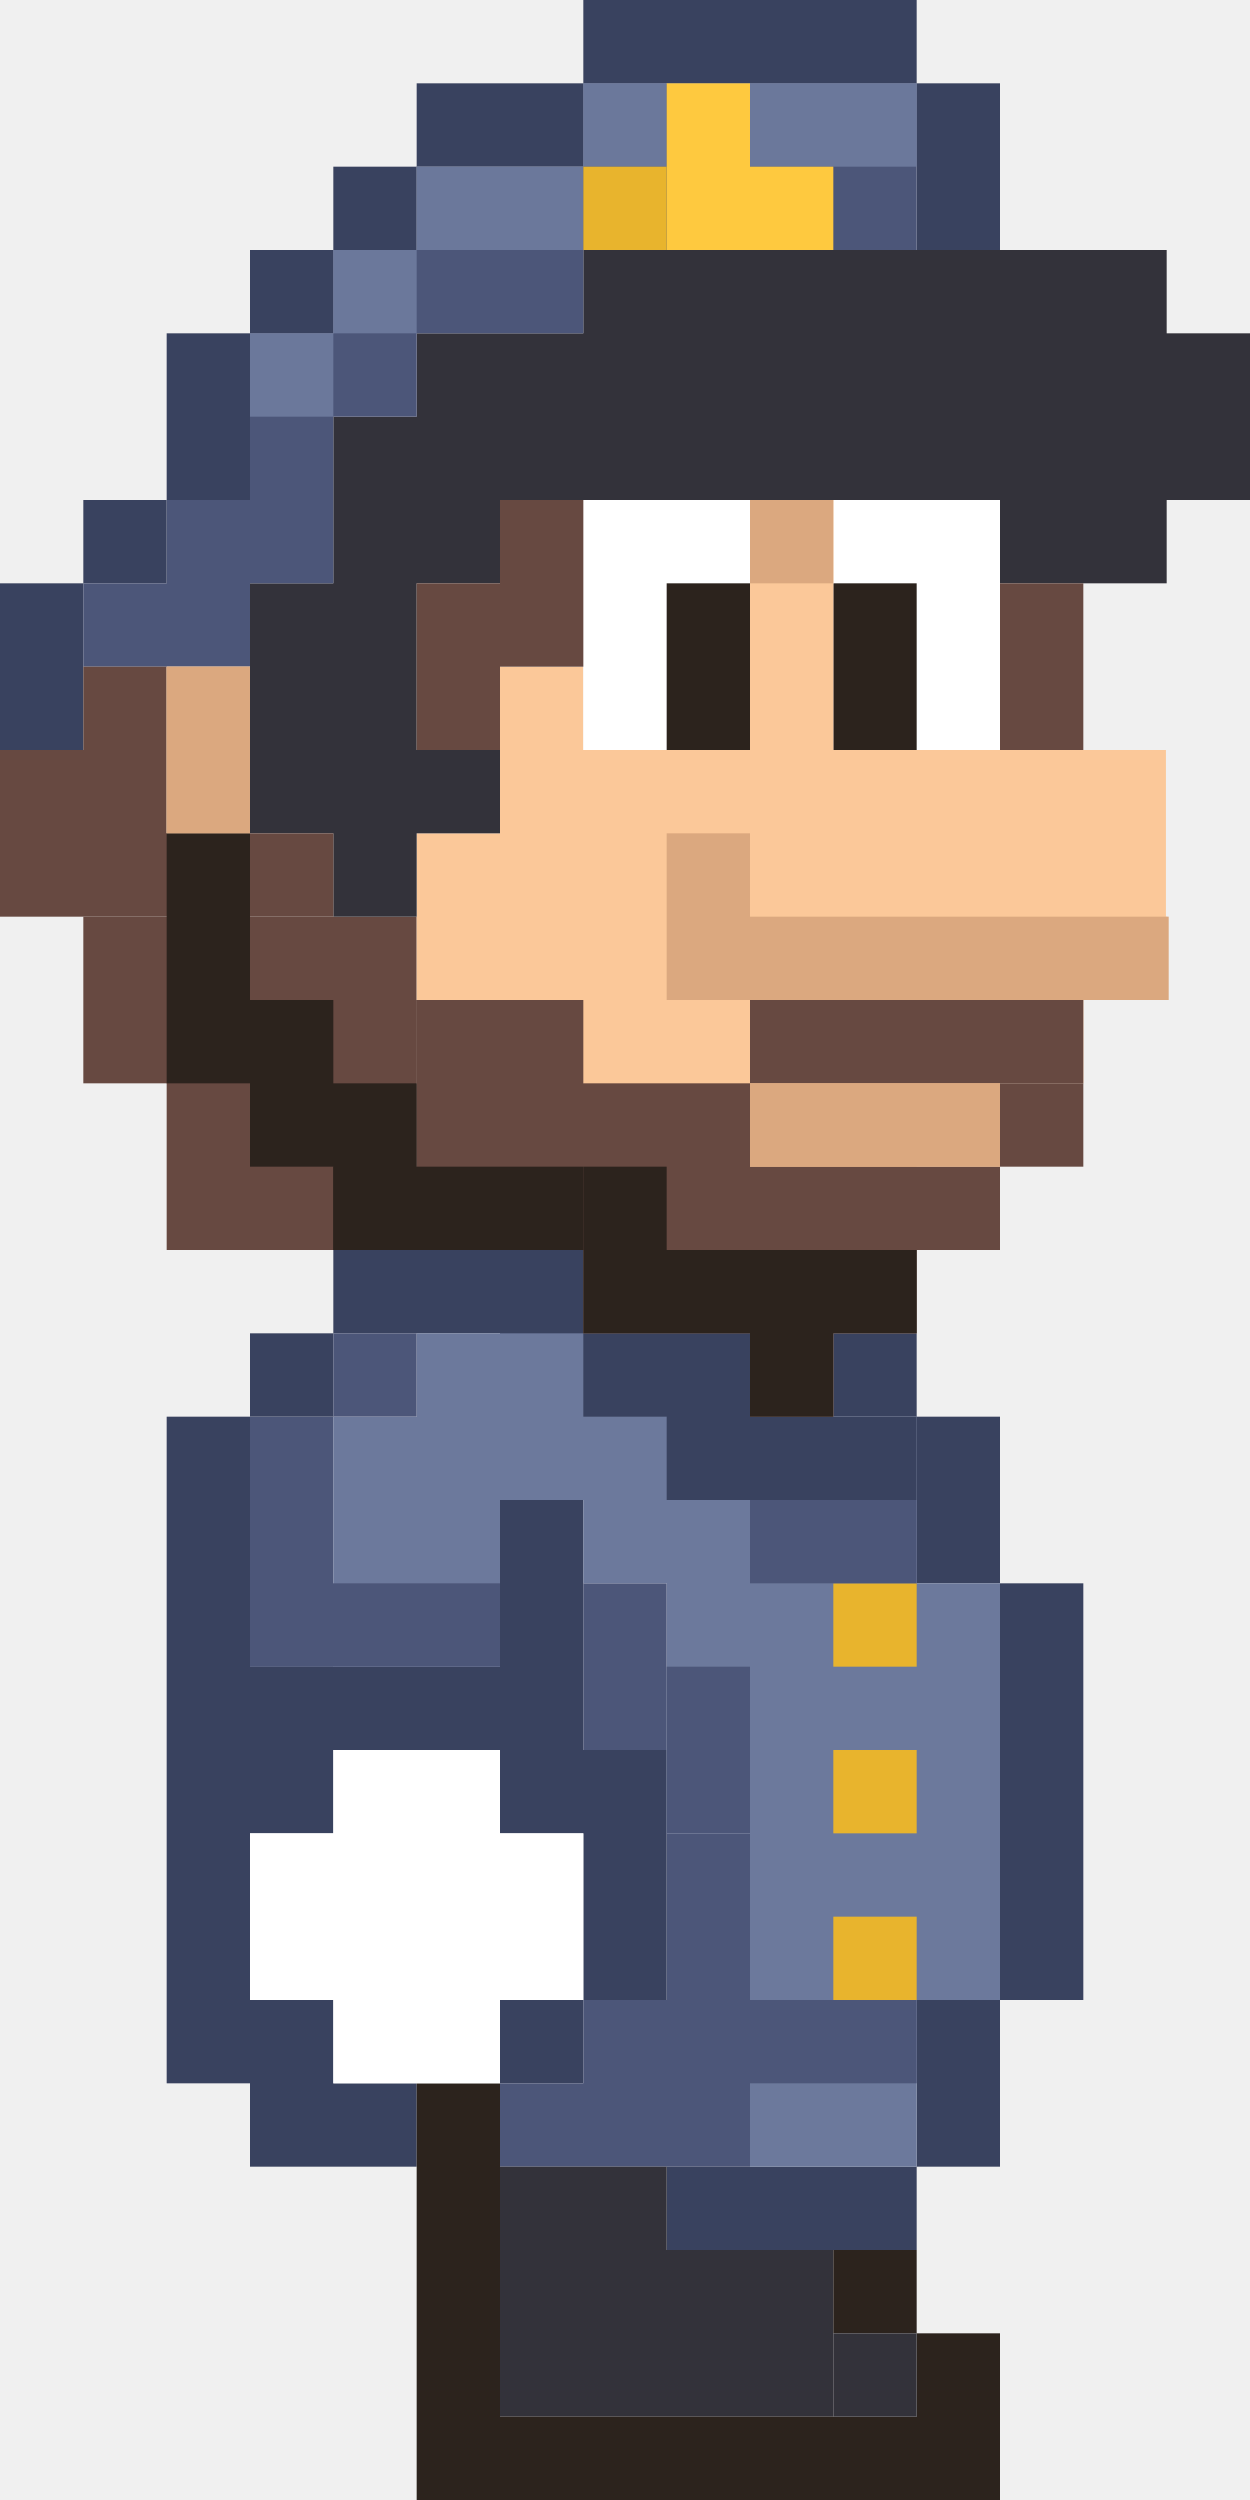
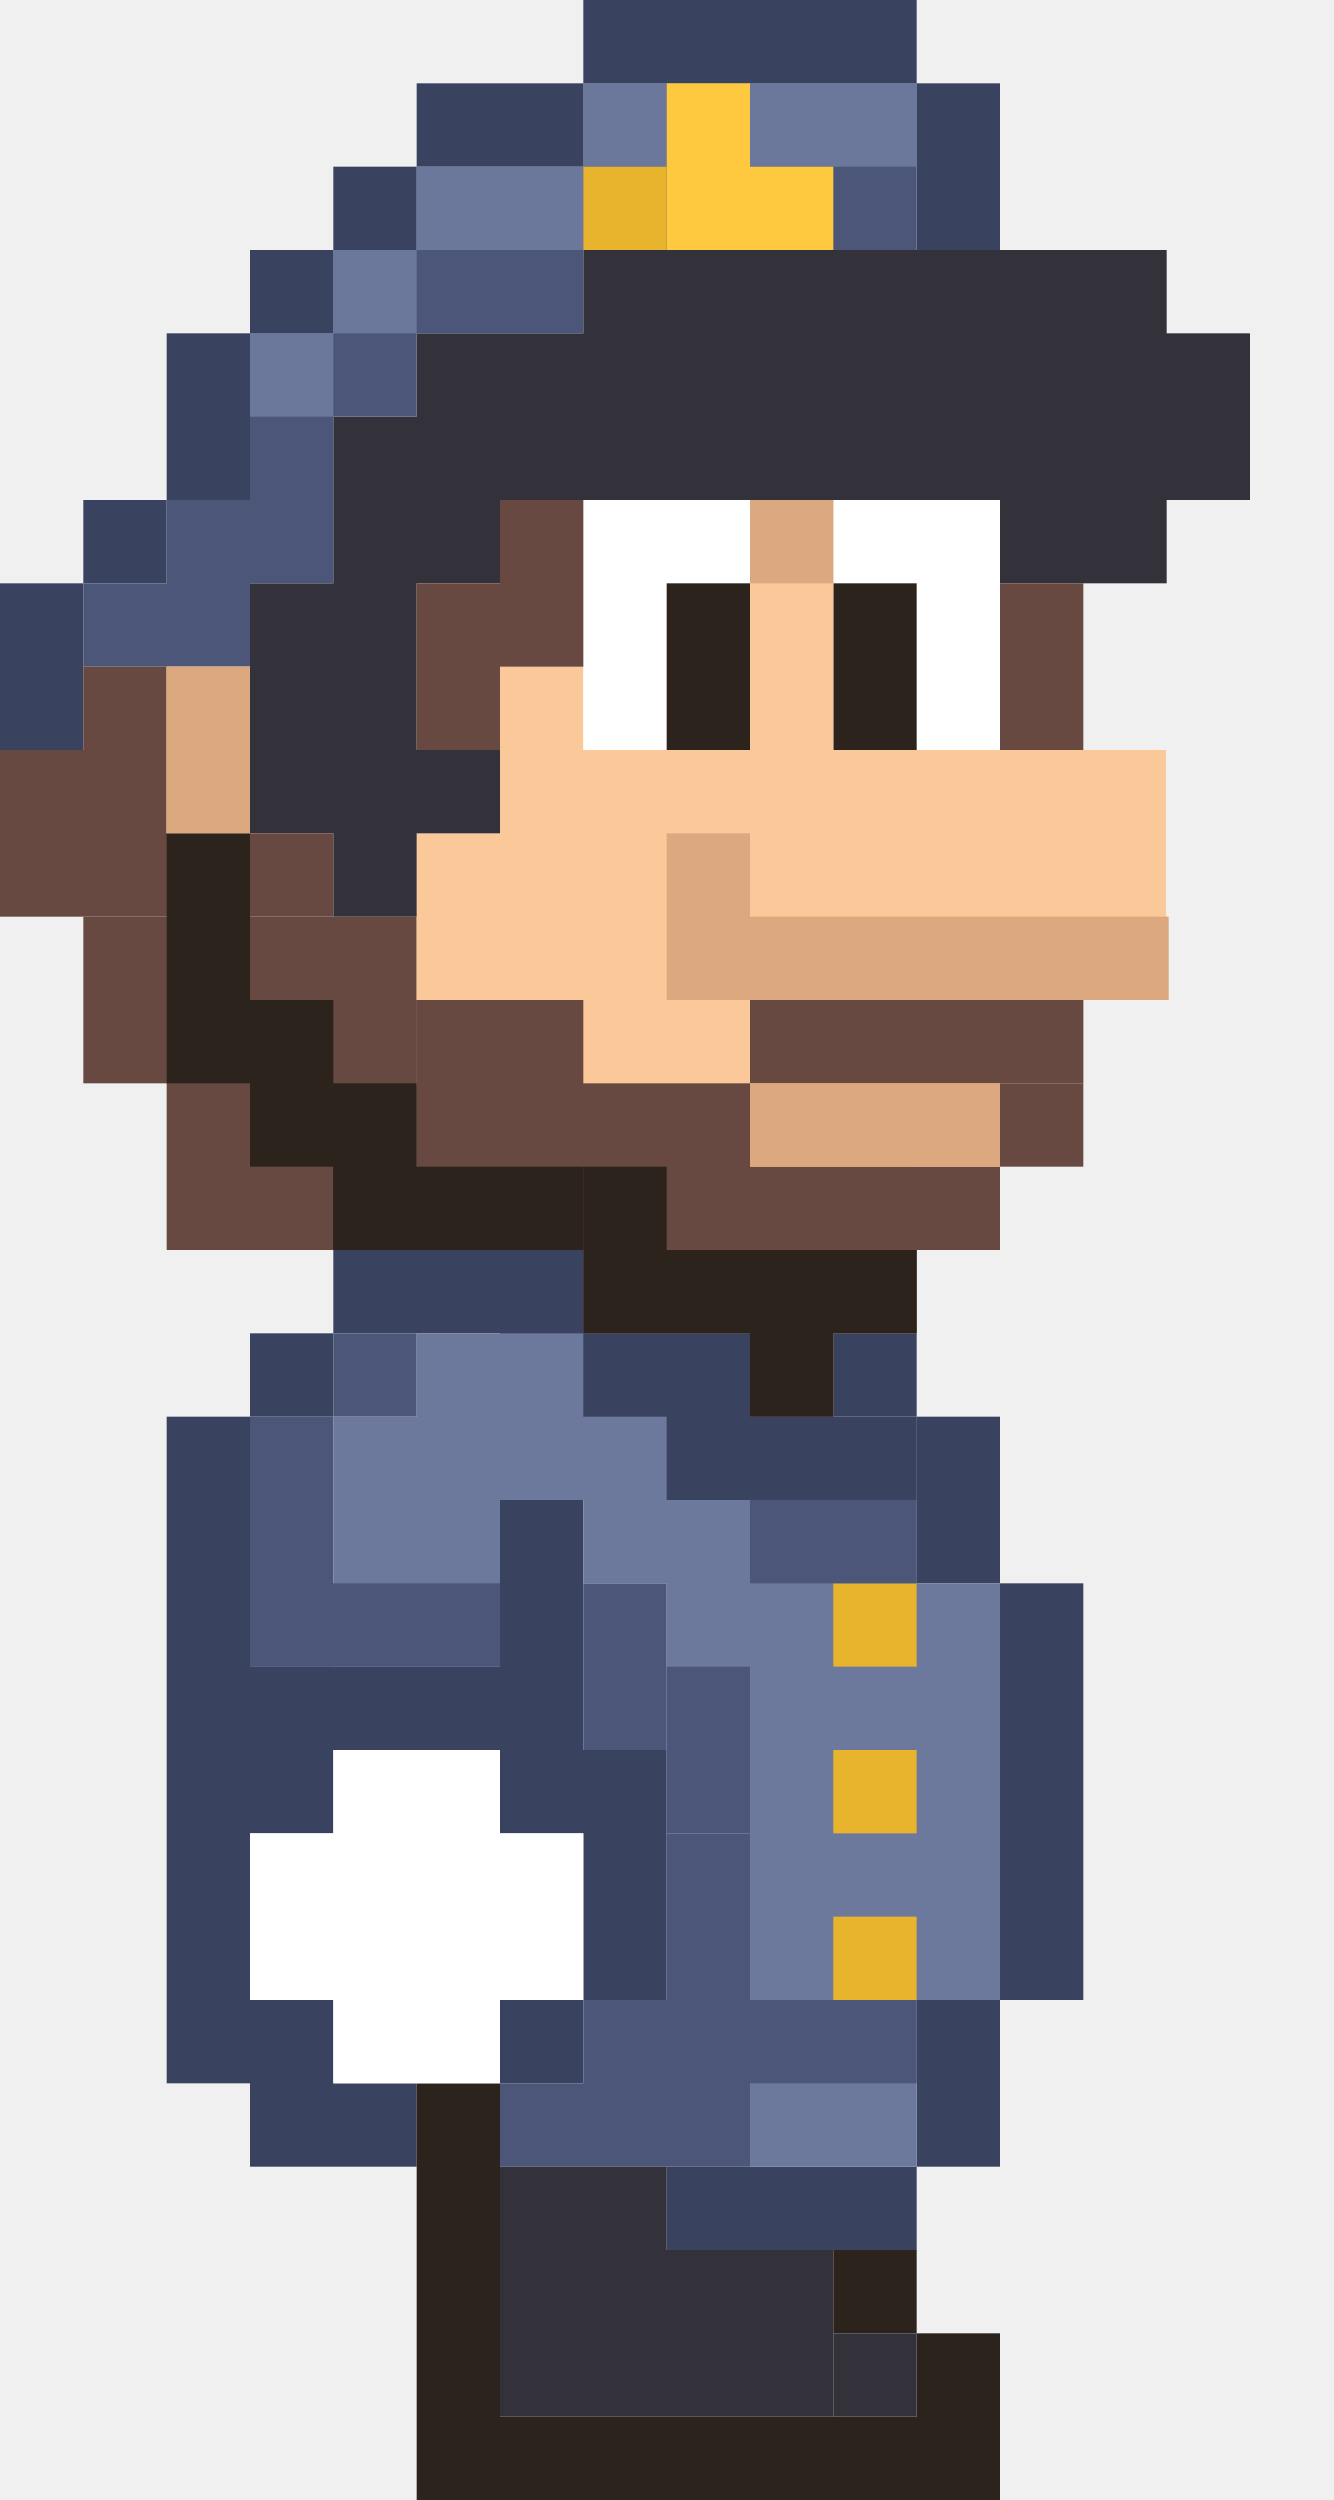
- <svg xmlns="http://www.w3.org/2000/svg" viewBox="0 0 500 1000">
+ <svg xmlns="http://www.w3.org/2000/svg" viewBox="0 0 533.33 1000">
  <path fill="#39425f" d="M133.33 500H200V533.33H133.33zM100 533.33H133.33V566.67H100zM66.67 566.67H100V666.67H66.67zM66.67 666.67H200V700H66.67zM200 600H233.33V700H200zM66.67 700H133.33V733.33H66.67zM200 700H233.33V733.33H200zM66.67 733.33H100V833.33H66.67zM100 800H133.33V833.33H100zM100 833.33H166.67V866.67H100zM200 800H233.33V833.33H200zM233.33 700H266.67V800H233.33z" />
  <path fill="#4c5679" d="M100 566.67H133.33V666.67H100zM133.33 533.33H166.67V566.67H133.33zM233.33 633.33H266.67V700H233.33zM200 833.33H300V866.67H200zM233.33 800H300V833.33H233.33zM266.67 733.33H300V800H266.67z" />
  <path fill="#2c231d" d="M166.67 833.33H200V1000H166.67z" />
  <path fill="#39425f" d="M266.67 866.67H366.67V900H266.67zM366.67 800H400V866.67H366.67zM400 633.33H433.33V800H400zM366.67 566.67H400V633.33H366.67zM333.33 533.33H366.67V566.67H333.33z" />
  <path fill="#6c799c" d="M133.33 566.67V666.67H200V600H233.33V633.33H266.67V733.33H300V866.67H366.67V800H400V633.33H366.67V566.67H300V533.33H233.33V500H200V533.33H166.67V566.67H133.33z" />
  <path fill="#e8b42d" d="M333.33 633.33H366.67V666.67H333.33zM333.33 700H366.67V733.33H333.33zM333.33 766.67H366.67V800H333.33z" />
  <path fill="#39425f" d="M200 500H233.33V533.33H200zM233.33 533.33H300V566.67H233.33zM266.67 566.67H366.67V600H266.67z" />
  <path fill="#4c5679" d="M300 600H366.67V633.33H300zM300 800H366.67V833.33H300zM266.67 666.67H300V733.33H266.67zM100 633.33H200V666.67H100z" />
  <path fill="#33323a" d="M200 866.67H266.67V966.67H200zM266.67 900H333.33V966.67H266.67z" />
  <path fill="#2c231d" d="M200 966.67H366.67V1000H200zM366.67 933.33H400V1000H366.67zM333.33 900H366.67V933.33H333.33z" />
  <path fill="#33323a" d="M333.33 933.33H366.67V966.67H333.33z" />
  <path fill="#fff" d="M233.33 733.33H200V700H133.33V733.33H100V800H133.33V833.33H200V800H233.33V733.33z" />
  <path fill="#674941" d="M33.33 366.67V433.33H66.67V500H166.67V366.67H33.33z" />
  <path fill="#fbc899" d="M466.37 300H233.33V266.67H200V333.33H166.67V400H200V433.33H233.33V466.67H300V500H366.67V466.67H400V433.33H433.33V400H466.96V366.67H466.37V300z" />
  <path fill="#674941" d="M133.33 400H166.67V433.33H133.33z" />
  <path fill="#fff" d="M233.33 200H400V300H233.33z" />
  <path fill="#39425f" d="M233.33 0H266.67V33.33H233.33zM266.67 0H300V33.33H266.67zM300 0H333.33V33.33H300zM333.33 0H366.67V33.33H333.33zM166.67 33.33H233.33V66.67H166.67zM133.33 66.67H166.67V100H133.33zM100 100H133.33V133.33H100zM33.33 200H66.67V233.33H33.33zM66.67 133.33H100V200H66.67zM366.67 33.33H400V100H366.67zM0 233.33H33.33V300H0z" />
  <path fill="#33323a" d="M100 266.67V233.33H133.33V166.67H166.67V133.33H233.33V100H466.67V133.33H500V200H466.67V233.33H400V200H200V233.33H166.67V300H200V333.33H166.67V366.67H133.33V333.33H100V266.67z" />
  <path fill="#4c5679" d="M33.33 266.67H100V233.33H133.33V166.67H166.67V133.33H233.33V100H366.67V33.33H233.33V66.67H166.67V100H133.33V133.33H100V200H66.67V233.33H33.33V266.67z" />
  <path fill="#6b789b" d="M300 33.33H366.67V66.67H300zM233.33 33.33H266.67V66.67H233.33zM166.67 66.67H233.33V100H166.67zM133.33 100H166.67V133.33H133.33zM100 133.33H133.33V166.67H100z" />
  <path fill="#fec93f" d="M266.67 33.33H300V100H266.67zM300 66.67H333.33V100H300z" />
  <path fill="#e8b42d" d="M233.33 66.67H266.67V100H233.33z" />
  <path fill="#674941" d="M0 300H33.33V366.67H0zM33.33 300H66.67V366.67H33.33zM33.33 266.67H66.67V300H33.33zM66.67 333.33H133.33V366.67H66.67z" />
  <path fill="#fbc899" d="M66.67 266.67H100V333.33H66.67z" />
  <path fill="#674941" d="M166.67 233.33H200V300H166.67zM200 200H233.33V266.67H200z" />
  <path fill="#2c231d" d="M266.67 233.33H300V300H266.67zM333.33 233.33H366.67V300H333.33z" />
  <path fill="#674941" d="M166.67 400H233.33V433.33H166.67zM200 433.33H300V466.67H200zM200 466.67H366.67V500H200zM233.33 500H366.67V533.33H233.33zM166.67 433.33H200V500H166.67zM400 433.33H433.33V466.67H400zM366.67 466.67H400V500H366.67z" />
  <path fill="#fbc899" d="M300 200H333.33V300H300z" />
  <path fill="#2c231d" d="M100 400H133.33V466.67H100zM133.33 433.33H166.67V500H133.33z" />
  <path fill="#674941" d="M300 400H433.33V433.33H300z" />
  <path fill="#fbc899" d="M300 366.67H366.67V400H300z" />
  <path fill="#2c231d" d="M66.67 333.33H100V433.33H66.67zM133.33 466.67H233.33V500H133.33z" />
  <path fill="#674941" d="M400 233.33H433.33V300H400z" />
  <path fill="#dba87f" d="M266.67 333.33H300V400H266.67zM300 366.67H467.48V400H300zM300 433.33H400V466.67H300zM300 200H333.33V233.33H300zM66.67 266.67H100V333.33H66.67z" />
  <path fill="#674941" d="M300 533.33H333.33V566.67H300z" />
  <path fill="#2c231d" d="M233.33 500H366.67V533.33H233.33zM300 533.33H333.33V566.67H300zM233.33 466.67H266.67V500H233.33z" />
</svg>
